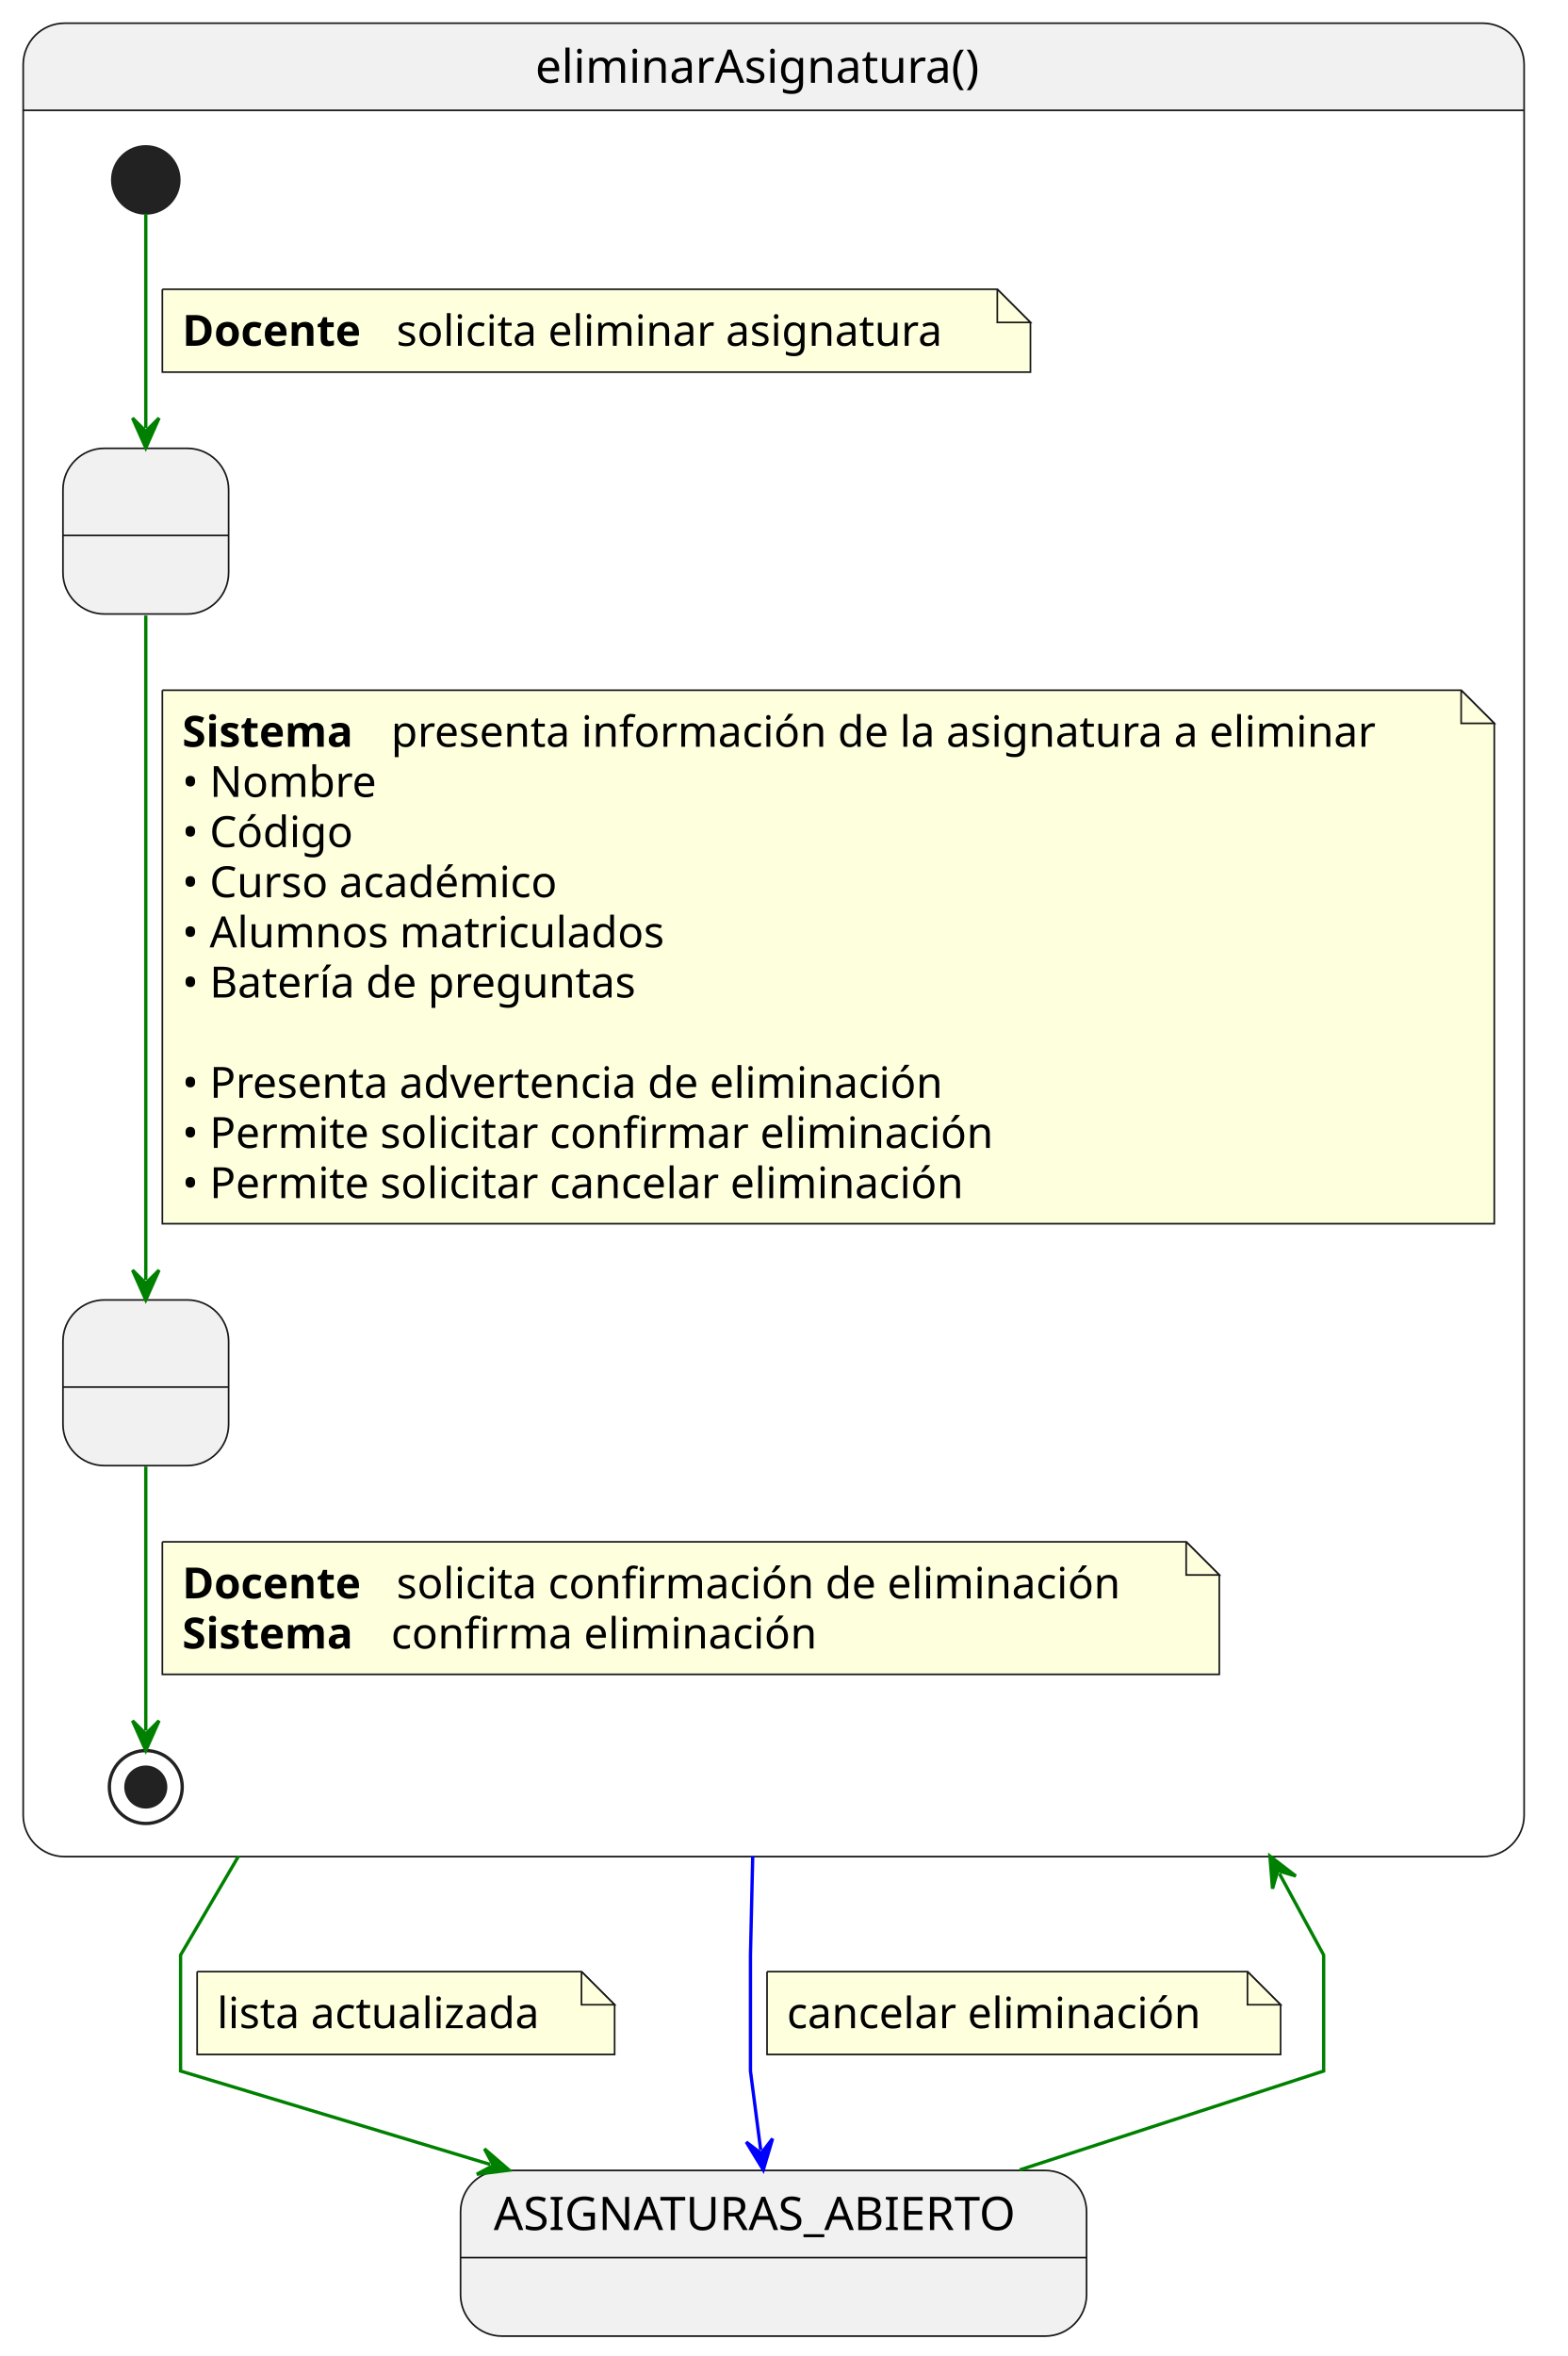
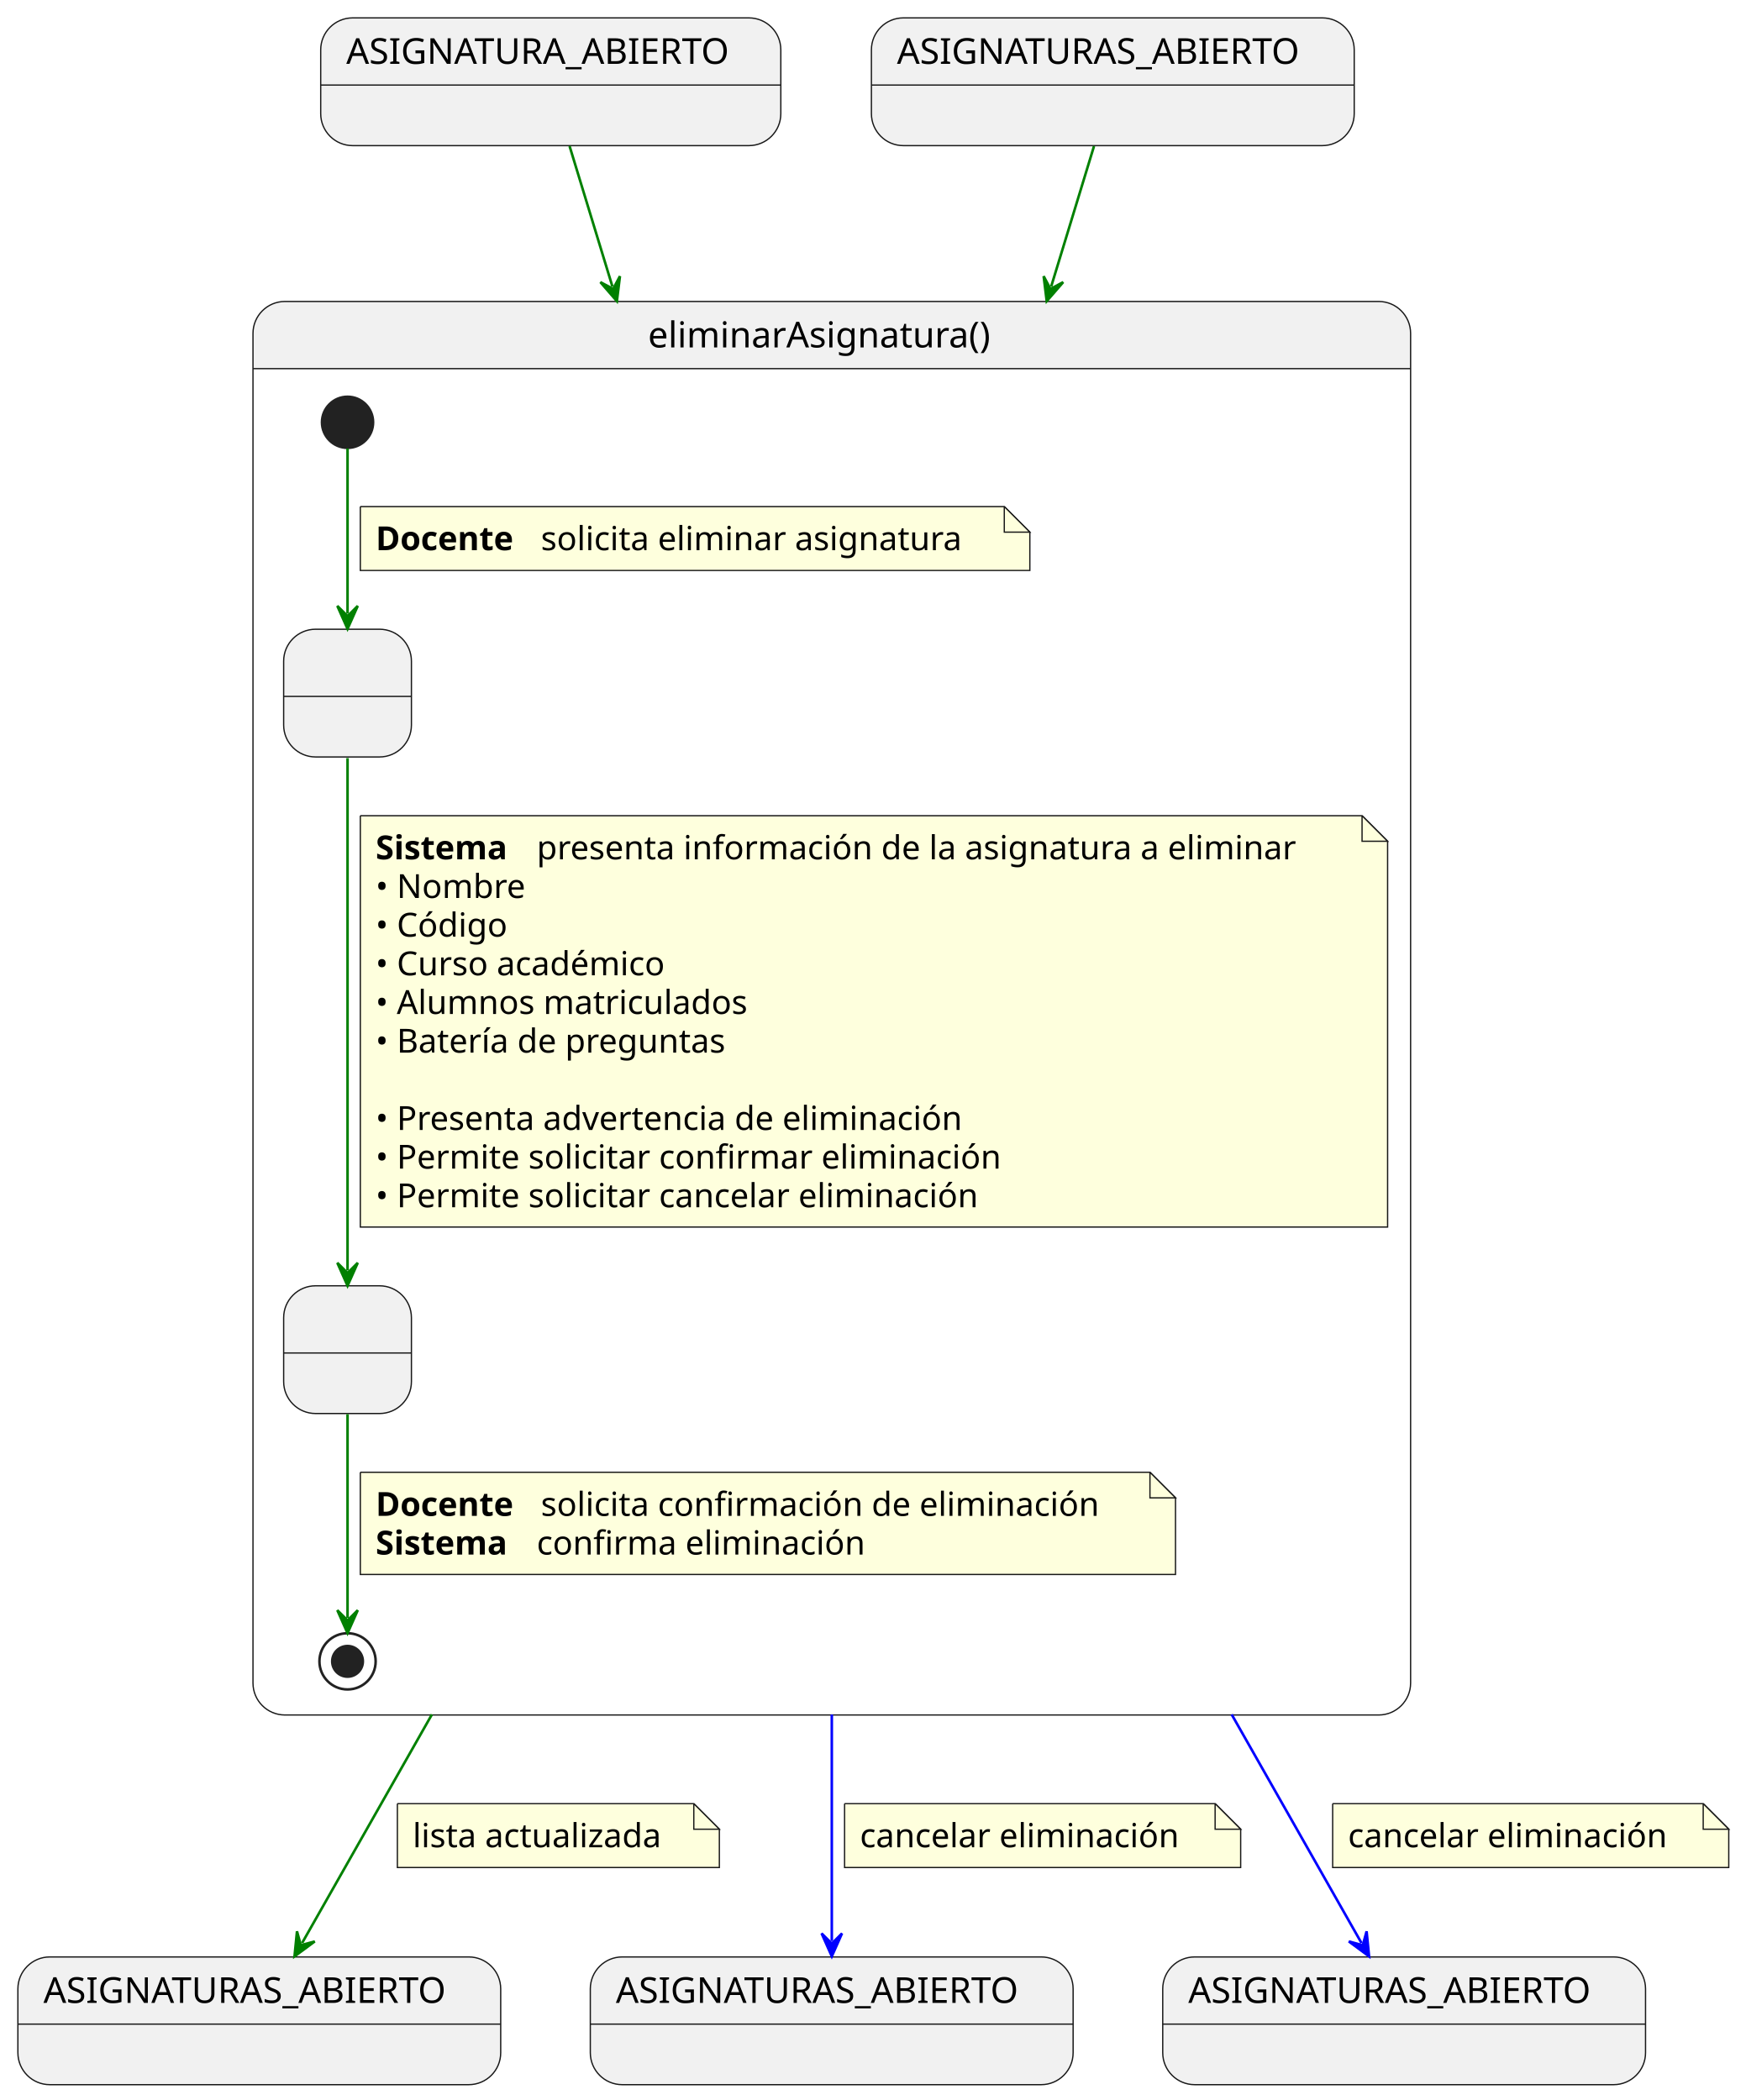
- <svg xmlns="http://www.w3.org/2000/svg" contentStyleType="text/css" data-diagram-type="STATE" height="711px" preserveAspectRatio="none" style="width:473px;height:711px;background:#FFFFFF;" version="1.1" viewBox="0 0 473 711" width="473px" zoomAndPan="magnify">
+ <svg xmlns="http://www.w3.org/2000/svg" contentStyleType="text/css" data-diagram-type="STATE" height="822px" preserveAspectRatio="none" style="width:683px;height:822px;background:#FFFFFF;" version="1.1" viewBox="0 0 683 822" width="683px" zoomAndPan="magnify">
  <defs />
  <g>
-     <path d="M19.5,7 L447.5,7 A12.5,12.5 0 0 1 460,19.5 L460,33.297 L7,33.297 L7,19.5 A12.5,12.5 0 0 1 19.5,7" fill="#F1F1F1" />
-     <rect fill="none" height="553.297" rx="12.5" ry="12.5" style="stroke:#181818;stroke-width:0.5;" width="453" x="7" y="7" />
-     <line style="stroke:#181818;stroke-width:0.5;" x1="7" x2="460" y1="33.297" y2="33.297" />
-     <text fill="#000000" font-family="sans-serif" font-size="14" lengthAdjust="spacing" textLength="143.849" x="161.576" y="24.995">eliminarAsignatura()</text>
+     <g id="ASIGNATURA_ABIERTO">
+       <rect fill="#F1F1F1" height="50" rx="12.5" ry="12.5" style="stroke:#181818;stroke-width:0.5;" width="180.05" x="125.5" y="7" />
+       <line style="stroke:#181818;stroke-width:0.5;" x1="125.5" x2="305.55" y1="33.297" y2="33.297" />
+       <text fill="#000000" font-family="sans-serif" font-size="14" lengthAdjust="spacing" textLength="160.05" x="135.5" y="24.995">ASIGNATURA_ABIERTO</text>
+     </g>
+     <g id="ASIGNATURAS_ABIERTO2">
+       <rect fill="#F1F1F1" height="50" rx="12.5" ry="12.5" style="stroke:#181818;stroke-width:0.5;" width="188.936" x="7" y="766" />
+       <line style="stroke:#181818;stroke-width:0.5;" x1="7" x2="195.936" y1="792.297" y2="792.297" />
+       <text fill="#000000" font-family="sans-serif" font-size="14" lengthAdjust="spacing" textLength="168.936" x="17" y="783.995">ASIGNATURAS_ABIERTO</text>
+     </g>
+     <g id="ASIGNATURAS_ABIERTO3">
+       <rect fill="#F1F1F1" height="50" rx="12.5" ry="12.5" style="stroke:#181818;stroke-width:0.5;" width="188.936" x="231" y="766" />
+       <line style="stroke:#181818;stroke-width:0.5;" x1="231" x2="419.937" y1="792.297" y2="792.297" />
+       <text fill="#000000" font-family="sans-serif" font-size="14" lengthAdjust="spacing" textLength="168.936" x="241" y="783.995">ASIGNATURAS_ABIERTO</text>
+     </g>
+     <g id="ASIGNATURAS_ABIERTO4">
+       <rect fill="#F1F1F1" height="50" rx="12.5" ry="12.5" style="stroke:#181818;stroke-width:0.5;" width="188.936" x="455" y="766" />
+       <line style="stroke:#181818;stroke-width:0.5;" x1="455" x2="643.937" y1="792.297" y2="792.297" />
+       <text fill="#000000" font-family="sans-serif" font-size="14" lengthAdjust="spacing" textLength="168.936" x="465" y="783.995">ASIGNATURAS_ABIERTO</text>
+     </g>
+     <path d="M111.5,118 L539.5,118 A12.5,12.5 0 0 1 552,130.5 L552,144.297 L99,144.297 L99,130.5 A12.5,12.5 0 0 1 111.5,118" fill="#F1F1F1" />
+     <rect fill="none" height="553.297" rx="12.5" ry="12.5" style="stroke:#181818;stroke-width:0.5;" width="453" x="99" y="118" />
+     <line style="stroke:#181818;stroke-width:0.5;" x1="99" x2="552" y1="144.297" y2="144.297" />
+     <text fill="#000000" font-family="sans-serif" font-size="14" lengthAdjust="spacing" textLength="143.849" x="253.576" y="135.995">eliminarAsignatura()</text>
    <g id="eliminarAsignatura.ConfirmandoEliminacion">
-       <rect fill="#F1F1F1" height="50" rx="12.5" ry="12.5" style="stroke:#181818;stroke-width:0.5;" width="50" x="19" y="135.297" />
-       <line style="stroke:#181818;stroke-width:0.5;" x1="19" x2="69" y1="161.594" y2="161.594" />
-       <text fill="#000000" font-family="sans-serif" font-size="14" lengthAdjust="spacing" textLength="4.45" x="41.775" y="153.292"> </text>
+       <rect fill="#F1F1F1" height="50" rx="12.5" ry="12.5" style="stroke:#181818;stroke-width:0.5;" width="50" x="111" y="246.297" />
+       <line style="stroke:#181818;stroke-width:0.5;" x1="111" x2="161" y1="272.594" y2="272.594" />
+       <text fill="#000000" font-family="sans-serif" font-size="14" lengthAdjust="spacing" textLength="4.45" x="133.775" y="264.292"> </text>
    </g>
    <g id="eliminarAsignatura.EliminandoAsignatura">
-       <rect fill="#F1F1F1" height="50" rx="12.5" ry="12.5" style="stroke:#181818;stroke-width:0.5;" width="50" x="19" y="392.297" />
-       <line style="stroke:#181818;stroke-width:0.5;" x1="19" x2="69" y1="418.594" y2="418.594" />
-       <text fill="#000000" font-family="sans-serif" font-size="14" lengthAdjust="spacing" textLength="4.45" x="41.775" y="410.292"> </text>
+       <rect fill="#F1F1F1" height="50" rx="12.5" ry="12.5" style="stroke:#181818;stroke-width:0.5;" width="50" x="111" y="503.297" />
+       <line style="stroke:#181818;stroke-width:0.5;" x1="111" x2="161" y1="529.594" y2="529.594" />
+       <text fill="#000000" font-family="sans-serif" font-size="14" lengthAdjust="spacing" textLength="4.45" x="133.775" y="521.292"> </text>
    </g>
-     <ellipse cx="44" cy="54.297" fill="#222222" rx="10" ry="10" style="stroke:#222222;stroke-width:1;" />
-     <ellipse cx="44" cy="539.297" fill="none" rx="11" ry="11" style="stroke:#222222;stroke-width:1;" />
-     <ellipse cx="44" cy="539.297" fill="#222222" rx="6" ry="6" style="stroke:#222222;stroke-width:1;" />
-     <g class="link" data-entity-1=".start.eliminarAsignatura" data-entity-2="ConfirmandoEliminacion" data-source-line="8" data-uid="lnk3" id="link_.start.eliminarAsignatura_ConfirmandoEliminacion">
-       <path d="M44,64.527 C44,80.237 44,106.657 44,129.167" fill="none" id="*start*eliminarAsignatura-to-ConfirmandoEliminacion" style="stroke:#008000;stroke-width:1;" />
-       <polygon fill="#008000" points="44,135.167,48,126.167,44,130.167,40,126.167,44,135.167" style="stroke:#008000;stroke-width:1;" />
-       <path d="M49,87.297 L49,112.297 L311,112.297 L311,97.297 L301,87.297 L49,87.297" fill="#FEFFDD" style="stroke:#181818;stroke-width:0.5;" />
-       <path d="M301,87.297 L301,97.297 L311,97.297 L301,87.297" fill="#FEFFDD" style="stroke:#181818;stroke-width:0.5;" />
-       <text fill="#000000" font-family="sans-serif" font-size="13" font-weight="bold" lengthAdjust="spacing" textLength="60.531" x="55" y="104.364">Docente</text>
-       <text fill="#000000" font-family="sans-serif" font-size="13" lengthAdjust="spacing" textLength="176.541" x="119.664" y="104.364">solicita eliminar asignatura</text>
+     <ellipse cx="136" cy="165.297" fill="#222222" rx="10" ry="10" style="stroke:#222222;stroke-width:1;" />
+     <ellipse cx="136" cy="650.297" fill="none" rx="11" ry="11" style="stroke:#222222;stroke-width:1;" />
+     <ellipse cx="136" cy="650.297" fill="#222222" rx="6" ry="6" style="stroke:#222222;stroke-width:1;" />
+     <g class="link" data-entity-1=".start.eliminarAsignatura" data-entity-2="ConfirmandoEliminacion" data-source-line="13" data-uid="lnk3" id="link_.start.eliminarAsignatura_ConfirmandoEliminacion">
+       <path d="M136,175.527 C136,191.237 136,217.657 136,240.167" fill="none" id="*start*eliminarAsignatura-to-ConfirmandoEliminacion" style="stroke:#008000;stroke-width:1;" />
+       <polygon fill="#008000" points="136,246.167,140,237.167,136,241.167,132,237.167,136,246.167" style="stroke:#008000;stroke-width:1;" />
+       <path d="M141,198.297 L141,223.297 L403,223.297 L403,208.297 L393,198.297 L141,198.297" fill="#FEFFDD" style="stroke:#181818;stroke-width:0.5;" />
+       <path d="M393,198.297 L393,208.297 L403,208.297 L393,198.297" fill="#FEFFDD" style="stroke:#181818;stroke-width:0.5;" />
+       <text fill="#000000" font-family="sans-serif" font-size="13" font-weight="bold" lengthAdjust="spacing" textLength="60.531" x="147" y="215.364">Docente</text>
+       <text fill="#000000" font-family="sans-serif" font-size="13" lengthAdjust="spacing" textLength="176.541" x="211.664" y="215.364">solicita eliminar asignatura</text>
    </g>
-     <g class="link" data-entity-1="ConfirmandoEliminacion" data-entity-2="EliminandoAsignatura" data-source-line="13" data-uid="lnk4" id="link_ConfirmandoEliminacion_EliminandoAsignatura">
-       <path d="M44,185.747 C44,234.617 44,337.797 44,386.297" fill="none" id="ConfirmandoEliminacion-to-EliminandoAsignatura" style="stroke:#008000;stroke-width:1;" />
-       <polygon fill="#008000" points="44,392.297,48,383.297,44,387.297,40,383.297,44,392.297" style="stroke:#008000;stroke-width:1;" />
-       <path d="M49,208.297 L49,369.297 L451,369.297 L451,218.297 L441,208.297 L49,208.297" fill="#FEFFDD" style="stroke:#181818;stroke-width:0.5;" />
-       <path d="M441,208.297 L441,218.297 L451,218.297 L441,208.297" fill="#FEFFDD" style="stroke:#181818;stroke-width:0.5;" />
-       <text fill="#000000" font-family="sans-serif" font-size="13" font-weight="bold" lengthAdjust="spacing" textLength="58.906" x="55" y="225.364">Sistema</text>
-       <text fill="#000000" font-family="sans-serif" font-size="13" lengthAdjust="spacing" textLength="318.068" x="118.039" y="225.364">presenta información de la asignatura a eliminar</text>
-       <text fill="#000000" font-family="sans-serif" font-size="13" lengthAdjust="spacing" textLength="63.737" x="55" y="240.497">• Nombre</text>
-       <text fill="#000000" font-family="sans-serif" font-size="13" lengthAdjust="spacing" textLength="56.9" x="55" y="255.629">• Código</text>
-       <text fill="#000000" font-family="sans-serif" font-size="13" lengthAdjust="spacing" textLength="124.027" x="55" y="270.762">• Curso académico</text>
-       <text fill="#000000" font-family="sans-serif" font-size="13" lengthAdjust="spacing" textLength="156.933" x="55" y="285.895">• Alumnos matriculados</text>
-       <text fill="#000000" font-family="sans-serif" font-size="13" lengthAdjust="spacing" textLength="149.379" x="55" y="301.028">• Batería de preguntas</text>
-       <text fill="#000000" font-family="sans-serif" font-size="13" lengthAdjust="spacing" textLength="4.132" x="55" y="316.161"> </text>
-       <text fill="#000000" font-family="sans-serif" font-size="13" lengthAdjust="spacing" textLength="249.672" x="55" y="331.293">• Presenta advertencia de eliminación</text>
-       <text fill="#000000" font-family="sans-serif" font-size="13" lengthAdjust="spacing" textLength="263.371" x="55" y="346.426">• Permite solicitar confirmar eliminación</text>
-       <text fill="#000000" font-family="sans-serif" font-size="13" lengthAdjust="spacing" textLength="255.944" x="55" y="361.559">• Permite solicitar cancelar eliminación</text>
+     <g class="link" data-entity-1="ConfirmandoEliminacion" data-entity-2="EliminandoAsignatura" data-source-line="18" data-uid="lnk4" id="link_ConfirmandoEliminacion_EliminandoAsignatura">
+       <path d="M136,296.747 C136,345.617 136,448.797 136,497.297" fill="none" id="ConfirmandoEliminacion-to-EliminandoAsignatura" style="stroke:#008000;stroke-width:1;" />
+       <polygon fill="#008000" points="136,503.297,140,494.297,136,498.297,132,494.297,136,503.297" style="stroke:#008000;stroke-width:1;" />
+       <path d="M141,319.297 L141,480.297 L543,480.297 L543,329.297 L533,319.297 L141,319.297" fill="#FEFFDD" style="stroke:#181818;stroke-width:0.5;" />
+       <path d="M533,319.297 L533,329.297 L543,329.297 L533,319.297" fill="#FEFFDD" style="stroke:#181818;stroke-width:0.5;" />
+       <text fill="#000000" font-family="sans-serif" font-size="13" font-weight="bold" lengthAdjust="spacing" textLength="58.906" x="147" y="336.364">Sistema</text>
+       <text fill="#000000" font-family="sans-serif" font-size="13" lengthAdjust="spacing" textLength="318.068" x="210.039" y="336.364">presenta información de la asignatura a eliminar</text>
+       <text fill="#000000" font-family="sans-serif" font-size="13" lengthAdjust="spacing" textLength="63.737" x="147" y="351.497">• Nombre</text>
+       <text fill="#000000" font-family="sans-serif" font-size="13" lengthAdjust="spacing" textLength="56.9" x="147" y="366.629">• Código</text>
+       <text fill="#000000" font-family="sans-serif" font-size="13" lengthAdjust="spacing" textLength="124.027" x="147" y="381.762">• Curso académico</text>
+       <text fill="#000000" font-family="sans-serif" font-size="13" lengthAdjust="spacing" textLength="156.933" x="147" y="396.895">• Alumnos matriculados</text>
+       <text fill="#000000" font-family="sans-serif" font-size="13" lengthAdjust="spacing" textLength="149.379" x="147" y="412.028">• Batería de preguntas</text>
+       <text fill="#000000" font-family="sans-serif" font-size="13" lengthAdjust="spacing" textLength="4.132" x="147" y="427.161"> </text>
+       <text fill="#000000" font-family="sans-serif" font-size="13" lengthAdjust="spacing" textLength="249.672" x="147" y="442.293">• Presenta advertencia de eliminación</text>
+       <text fill="#000000" font-family="sans-serif" font-size="13" lengthAdjust="spacing" textLength="263.371" x="147" y="457.426">• Permite solicitar confirmar eliminación</text>
+       <text fill="#000000" font-family="sans-serif" font-size="13" lengthAdjust="spacing" textLength="255.944" x="147" y="472.559">• Permite solicitar cancelar eliminación</text>
    </g>
-     <g class="link" data-entity-1="EliminandoAsignatura" data-entity-2=".end.eliminarAsignatura" data-source-line="27" data-uid="lnk6" id="link_EliminandoAsignatura_.end.eliminarAsignatura">
-       <path d="M44,442.577 C44,468.877 44,503.567 44,522.277" fill="none" id="EliminandoAsignatura-to-*end*eliminarAsignatura" style="stroke:#008000;stroke-width:1;" />
-       <polygon fill="#008000" points="44,528.277,48,519.277,44,523.277,40,519.277,44,528.277" style="stroke:#008000;stroke-width:1;" />
-       <path d="M49,465.297 L49,505.297 L368,505.297 L368,475.297 L358,465.297 L49,465.297" fill="#FEFFDD" style="stroke:#181818;stroke-width:0.5;" />
-       <path d="M358,465.297 L358,475.297 L368,475.297 L358,465.297" fill="#FEFFDD" style="stroke:#181818;stroke-width:0.5;" />
-       <text fill="#000000" font-family="sans-serif" font-size="13" font-weight="bold" lengthAdjust="spacing" textLength="60.531" x="55" y="482.364">Docente</text>
-       <text fill="#000000" font-family="sans-serif" font-size="13" lengthAdjust="spacing" textLength="233.53" x="119.664" y="482.364">solicita confirmación de eliminación</text>
-       <text fill="#000000" font-family="sans-serif" font-size="13" font-weight="bold" lengthAdjust="spacing" textLength="58.906" x="55" y="497.497">Sistema</text>
-       <text fill="#000000" font-family="sans-serif" font-size="13" lengthAdjust="spacing" textLength="136.291" x="118.039" y="497.497">confirma eliminación</text>
+     <g class="link" data-entity-1="EliminandoAsignatura" data-entity-2=".end.eliminarAsignatura" data-source-line="32" data-uid="lnk6" id="link_EliminandoAsignatura_.end.eliminarAsignatura">
+       <path d="M136,553.577 C136,579.877 136,614.567 136,633.277" fill="none" id="EliminandoAsignatura-to-*end*eliminarAsignatura" style="stroke:#008000;stroke-width:1;" />
+       <polygon fill="#008000" points="136,639.277,140,630.277,136,634.277,132,630.277,136,639.277" style="stroke:#008000;stroke-width:1;" />
+       <path d="M141,576.297 L141,616.297 L460,616.297 L460,586.297 L450,576.297 L141,576.297" fill="#FEFFDD" style="stroke:#181818;stroke-width:0.5;" />
+       <path d="M450,576.297 L450,586.297 L460,586.297 L450,576.297" fill="#FEFFDD" style="stroke:#181818;stroke-width:0.5;" />
+       <text fill="#000000" font-family="sans-serif" font-size="13" font-weight="bold" lengthAdjust="spacing" textLength="60.531" x="147" y="593.364">Docente</text>
+       <text fill="#000000" font-family="sans-serif" font-size="13" lengthAdjust="spacing" textLength="233.53" x="211.664" y="593.364">solicita confirmación de eliminación</text>
+       <text fill="#000000" font-family="sans-serif" font-size="13" font-weight="bold" lengthAdjust="spacing" textLength="58.906" x="147" y="608.497">Sistema</text>
+       <text fill="#000000" font-family="sans-serif" font-size="13" lengthAdjust="spacing" textLength="136.291" x="210.039" y="608.497">confirma eliminación</text>
    </g>
    <g id="ASIGNATURAS_ABIERTO">
-       <rect fill="#F1F1F1" height="50" rx="12.5" ry="12.5" style="stroke:#181818;stroke-width:0.5;" width="188.936" x="139" y="655" />
-       <line style="stroke:#181818;stroke-width:0.5;" x1="139" x2="327.937" y1="681.297" y2="681.297" />
-       <text fill="#000000" font-family="sans-serif" font-size="14" lengthAdjust="spacing" textLength="168.936" x="149" y="672.995">ASIGNATURAS_ABIERTO</text>
+       <rect fill="#F1F1F1" height="50" rx="12.5" ry="12.5" style="stroke:#181818;stroke-width:0.5;" width="188.936" x="341" y="7" />
+       <line style="stroke:#181818;stroke-width:0.5;" x1="341" x2="529.937" y1="33.297" y2="33.297" />
+       <text fill="#000000" font-family="sans-serif" font-size="14" lengthAdjust="spacing" textLength="168.936" x="351" y="24.995">ASIGNATURAS_ABIERTO</text>
    </g>
-     <g class="link" data-entity-1="ASIGNATURAS_ABIERTO" data-entity-2="eliminarAsignatura" data-source-line="34" data-uid="lnk8" id="link_ASIGNATURAS_ABIERTO_eliminarAsignatura">
-       <path d="M307.76,654.84 C351.96,640.47 399.5,625 399.5,625 C399.5,625 399.5,590 399.5,590 C399.5,590 396.154,583.852 386.144,565.423" fill="none" id="ASIGNATURAS_ABIERTO-to-eliminarAsignatura" style="stroke:#008000;stroke-width:1;" />
-       <polygon fill="#008000" points="383.28,560.15,384.06,569.968,385.666,564.544,391.091,566.15,383.28,560.15" style="stroke:#008000;stroke-width:1;" />
+     <g class="link" data-entity-1="ASIGNATURAS_ABIERTO" data-entity-2="eliminarAsignatura" data-source-line="39" data-uid="lnk8" id="link_ASIGNATURAS_ABIERTO_eliminarAsignatura">
+       <path d="M428.11,57.21 C423.51,72.29 418.812,87.701 411.352,112.141" fill="none" id="ASIGNATURAS_ABIERTO-to-eliminarAsignatura" style="stroke:#008000;stroke-width:1;" />
+       <polygon fill="#008000" points="409.6,117.88,416.053,110.44,411.06,113.098,408.402,108.104,409.6,117.88" style="stroke:#008000;stroke-width:1;" />
    </g>
-     <g class="link" data-entity-1="eliminarAsignatura" data-entity-2="ASIGNATURAS_ABIERTO" data-source-line="36" data-uid="lnk9" id="link_eliminarAsignatura_ASIGNATURAS_ABIERTO">
-       <path d="M71.99,560.15 C61.19,578.58 54.5,590 54.5,590 C54.5,590 54.5,625 54.5,625 C54.5,625 100.206,638.787 147.936,653.187" fill="none" id="eliminarAsignatura-to-ASIGNATURAS_ABIERTO" style="stroke:#008000;stroke-width:1;" />
-       <polygon fill="#008000" points="153.68,654.92,146.219,648.491,148.893,653.476,143.908,656.15,153.68,654.92" style="stroke:#008000;stroke-width:1;" />
-       <path d="M59.5,595 L59.5,620 L185.5,620 L185.5,605 L175.5,595 L59.5,595" fill="#FEFFDD" style="stroke:#181818;stroke-width:0.5;" />
-       <path d="M175.5,595 L175.5,605 L185.5,605 L175.5,595" fill="#FEFFDD" style="stroke:#181818;stroke-width:0.5;" />
-       <text fill="#000000" font-family="sans-serif" font-size="13" lengthAdjust="spacing" textLength="105.841" x="65.5" y="612.067">lista actualizada</text>
+     <g class="link" data-entity-1="ASIGNATURA_ABIERTO" data-entity-2="eliminarAsignatura" data-source-line="40" data-uid="lnk9" id="link_ASIGNATURA_ABIERTO_eliminarAsignatura">
+       <path d="M222.89,57.21 C227.49,72.29 232.188,87.701 239.648,112.141" fill="none" id="ASIGNATURA_ABIERTO-to-eliminarAsignatura" style="stroke:#008000;stroke-width:1;" />
+       <polygon fill="#008000" points="241.4,117.88,242.598,108.104,239.94,113.098,234.947,110.44,241.4,117.88" style="stroke:#008000;stroke-width:1;" />
    </g>
-     <g class="link" data-entity-1="eliminarAsignatura" data-entity-2="ASIGNATURAS_ABIERTO" data-source-line="41" data-uid="lnk10" id="link_eliminarAsignatura_ASIGNATURAS_ABIERTO">
-       <path d="M227.18,560.15 C226.76,578.58 226.5,590 226.5,590 C226.5,590 226.5,625 226.5,625 C226.5,625 227.726,634.52 229.596,648.89" fill="none" id="eliminarAsignatura-to-ASIGNATURAS_ABIERTO-1" style="stroke:#0000FF;stroke-width:1;" />
-       <polygon fill="#0000FF" points="230.37,654.84,233.175,645.399,229.725,649.882,225.242,646.431,230.37,654.84" style="stroke:#0000FF;stroke-width:1;" />
-       <path d="M231.5,595 L231.5,620 L386.5,620 L386.5,605 L376.5,595 L231.5,595" fill="#FEFFDD" style="stroke:#181818;stroke-width:0.5;" />
-       <path d="M376.5,595 L376.5,605 L386.5,605 L376.5,595" fill="#FEFFDD" style="stroke:#181818;stroke-width:0.5;" />
-       <text fill="#000000" font-family="sans-serif" font-size="13" lengthAdjust="spacing" textLength="134.208" x="237.5" y="612.067">cancelar eliminación</text>
+     <g class="link" data-entity-1="eliminarAsignatura" data-entity-2="ASIGNATURAS_ABIERTO2" data-source-line="42" data-uid="lnk10" id="link_eliminarAsignatura_ASIGNATURAS_ABIERTO2">
+       <path d="M169.01,671.1 C146.87,710.1 130.464,739.003 118.214,760.563" fill="none" id="eliminarAsignatura-to-ASIGNATURAS_ABIERTO2" style="stroke:#008000;stroke-width:1;" />
+       <polygon fill="#008000" points="115.25,765.78,123.174,759.931,117.72,761.433,116.218,755.979,115.25,765.78" style="stroke:#008000;stroke-width:1;" />
+       <path d="M155.5,706 L155.5,731 L281.5,731 L281.5,716 L271.5,706 L155.5,706" fill="#FEFFDD" style="stroke:#181818;stroke-width:0.5;" />
+       <path d="M271.5,706 L271.5,716 L281.5,716 L271.5,706" fill="#FEFFDD" style="stroke:#181818;stroke-width:0.5;" />
+       <text fill="#000000" font-family="sans-serif" font-size="13" lengthAdjust="spacing" textLength="105.841" x="161.5" y="723.067">lista actualizada</text>
+     </g>
+     <g class="link" data-entity-1="eliminarAsignatura" data-entity-2="ASIGNATURAS_ABIERTO3" data-source-line="47" data-uid="lnk11" id="link_eliminarAsignatura_ASIGNATURAS_ABIERTO3">
+       <path d="M325.5,671.1 C325.5,710.1 325.5,738.22 325.5,759.78" fill="none" id="eliminarAsignatura-to-ASIGNATURAS_ABIERTO3" style="stroke:#0000FF;stroke-width:1;" />
+       <polygon fill="#0000FF" points="325.5,765.78,329.5,756.78,325.5,760.78,321.5,756.78,325.5,765.78" style="stroke:#0000FF;stroke-width:1;" />
+       <path d="M330.5,706 L330.5,731 L485.5,731 L485.5,716 L475.5,706 L330.5,706" fill="#FEFFDD" style="stroke:#181818;stroke-width:0.5;" />
+       <path d="M475.5,706 L475.5,716 L485.5,716 L475.5,706" fill="#FEFFDD" style="stroke:#181818;stroke-width:0.5;" />
+       <text fill="#000000" font-family="sans-serif" font-size="13" lengthAdjust="spacing" textLength="134.208" x="336.5" y="723.067">cancelar eliminación</text>
+     </g>
+     <g class="link" data-entity-1="eliminarAsignatura" data-entity-2="ASIGNATURAS_ABIERTO4" data-source-line="52" data-uid="lnk12" id="link_eliminarAsignatura_ASIGNATURAS_ABIERTO4">
+       <path d="M481.99,671.1 C504.13,710.1 520.536,739.003 532.786,760.563" fill="none" id="eliminarAsignatura-to-ASIGNATURAS_ABIERTO4" style="stroke:#0000FF;stroke-width:1;" />
+       <polygon fill="#0000FF" points="535.75,765.78,534.782,755.979,533.28,761.433,527.826,759.931,535.75,765.78" style="stroke:#0000FF;stroke-width:1;" />
+       <path d="M521.5,706 L521.5,731 L676.5,731 L676.5,716 L666.5,706 L521.5,706" fill="#FEFFDD" style="stroke:#181818;stroke-width:0.5;" />
+       <path d="M666.5,706 L666.5,716 L676.5,716 L666.5,706" fill="#FEFFDD" style="stroke:#181818;stroke-width:0.5;" />
+       <text fill="#000000" font-family="sans-serif" font-size="13" lengthAdjust="spacing" textLength="134.208" x="527.5" y="723.067">cancelar eliminación</text>
    </g>
  </g>
</svg>
